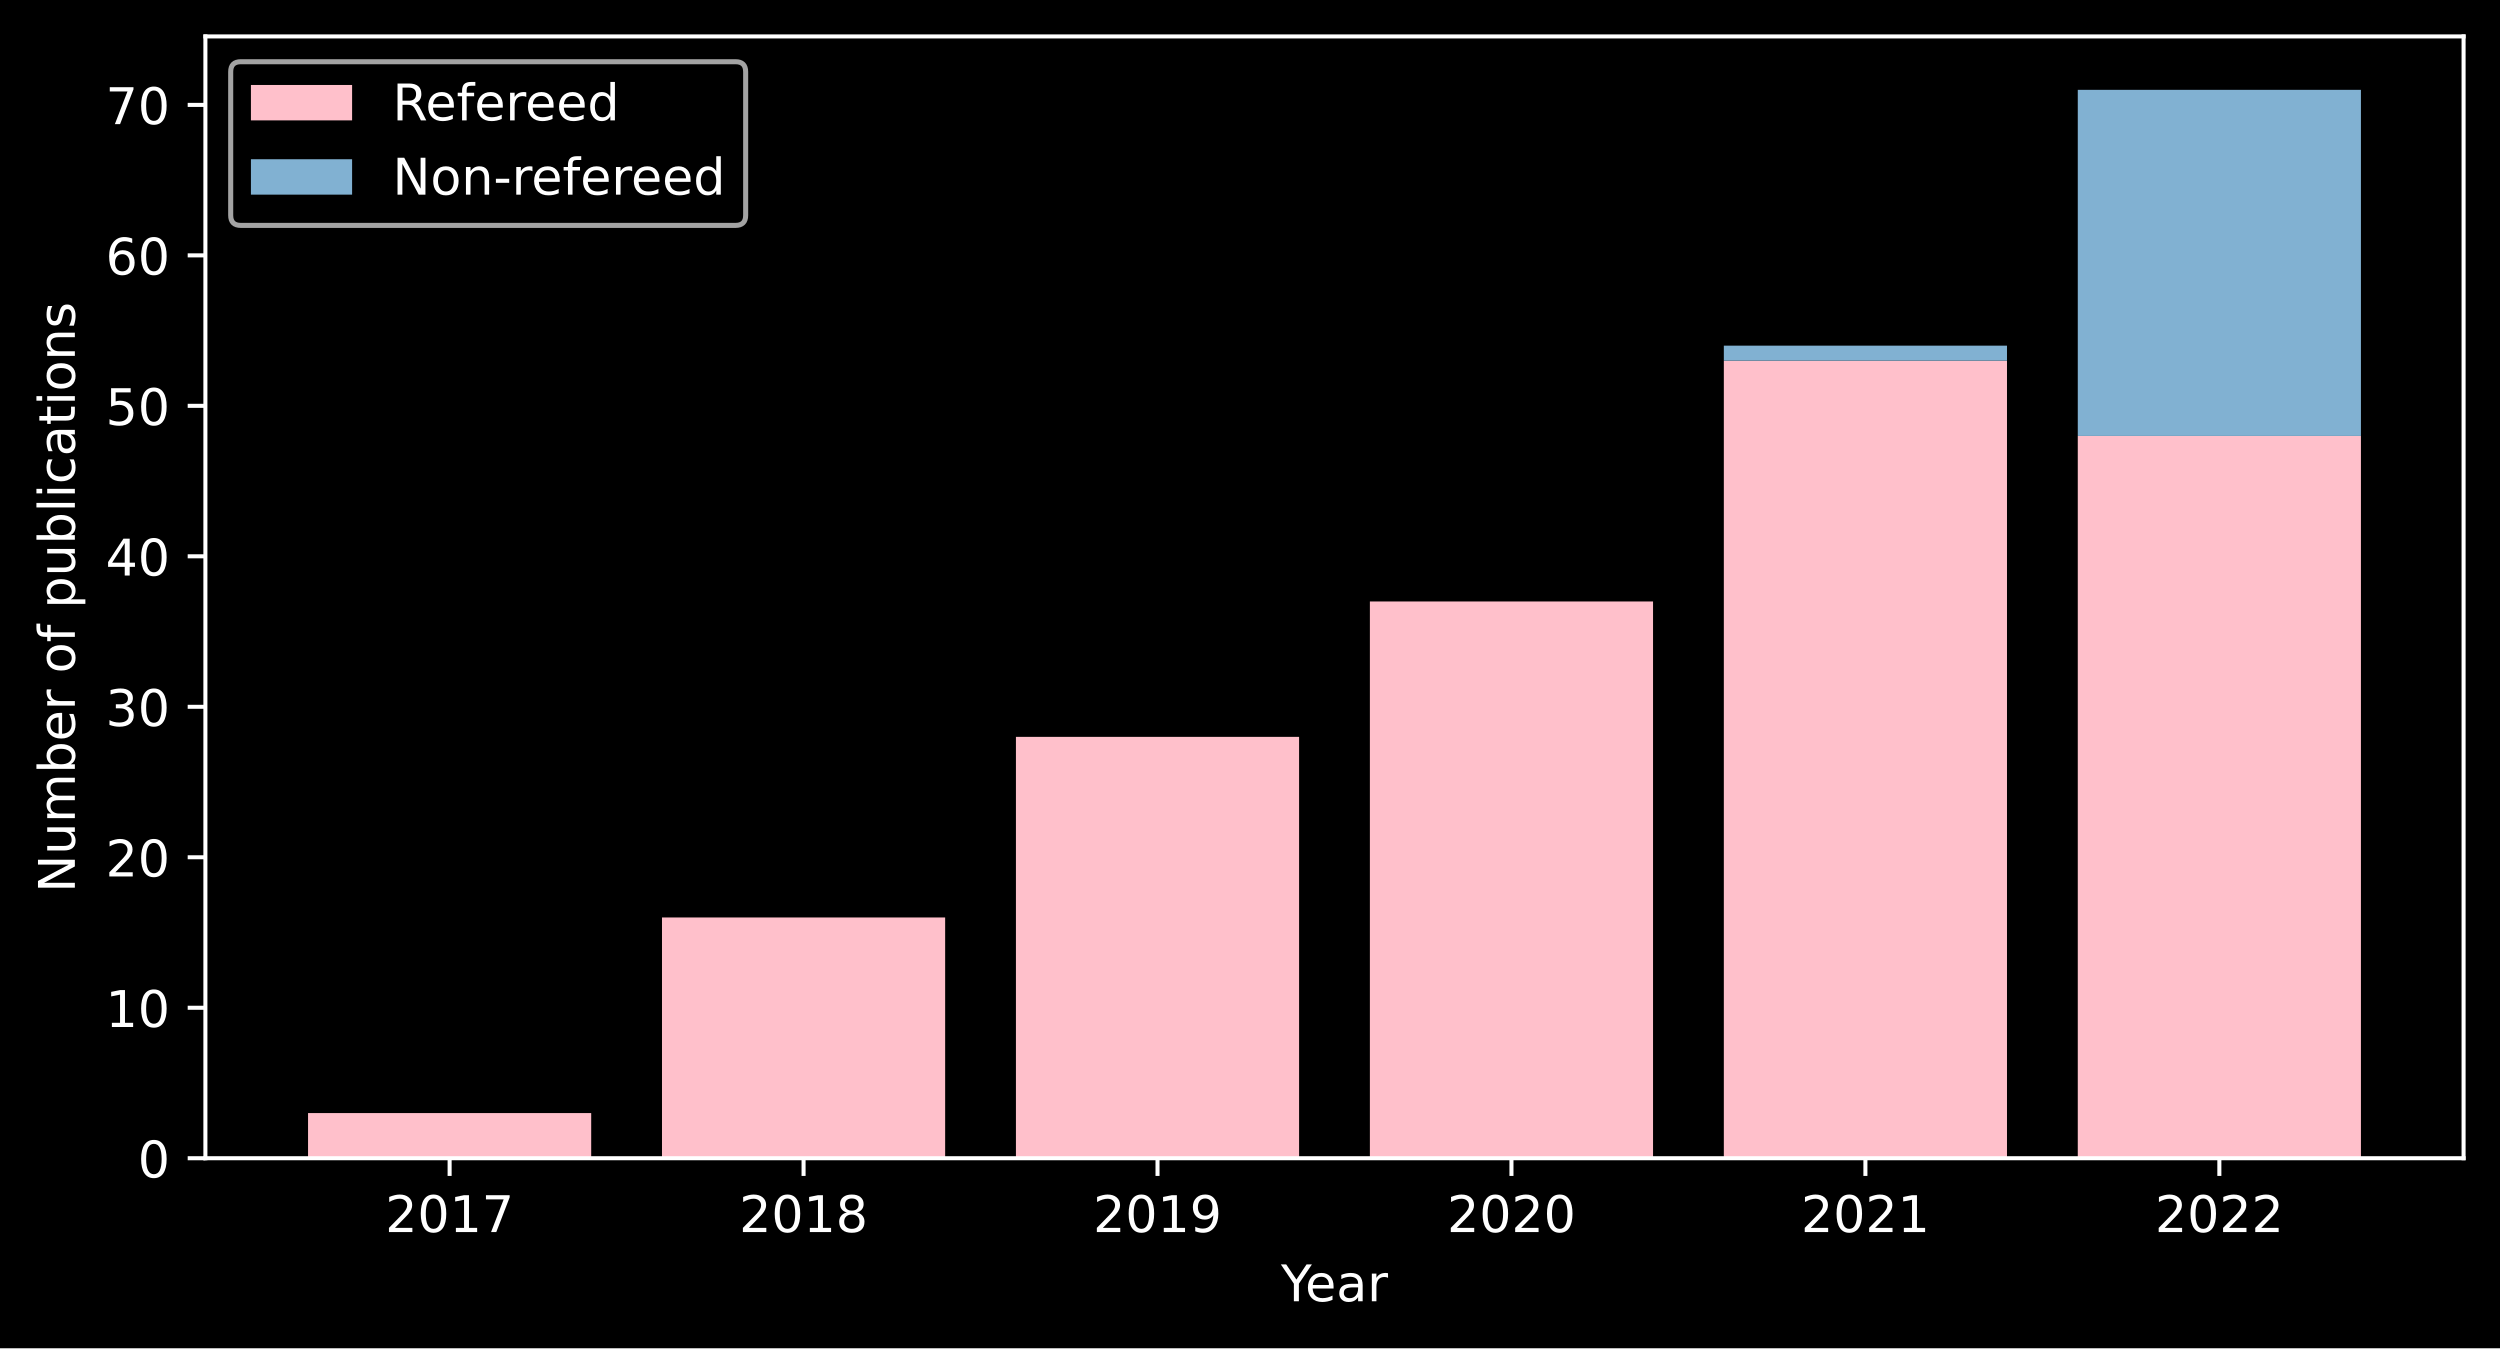
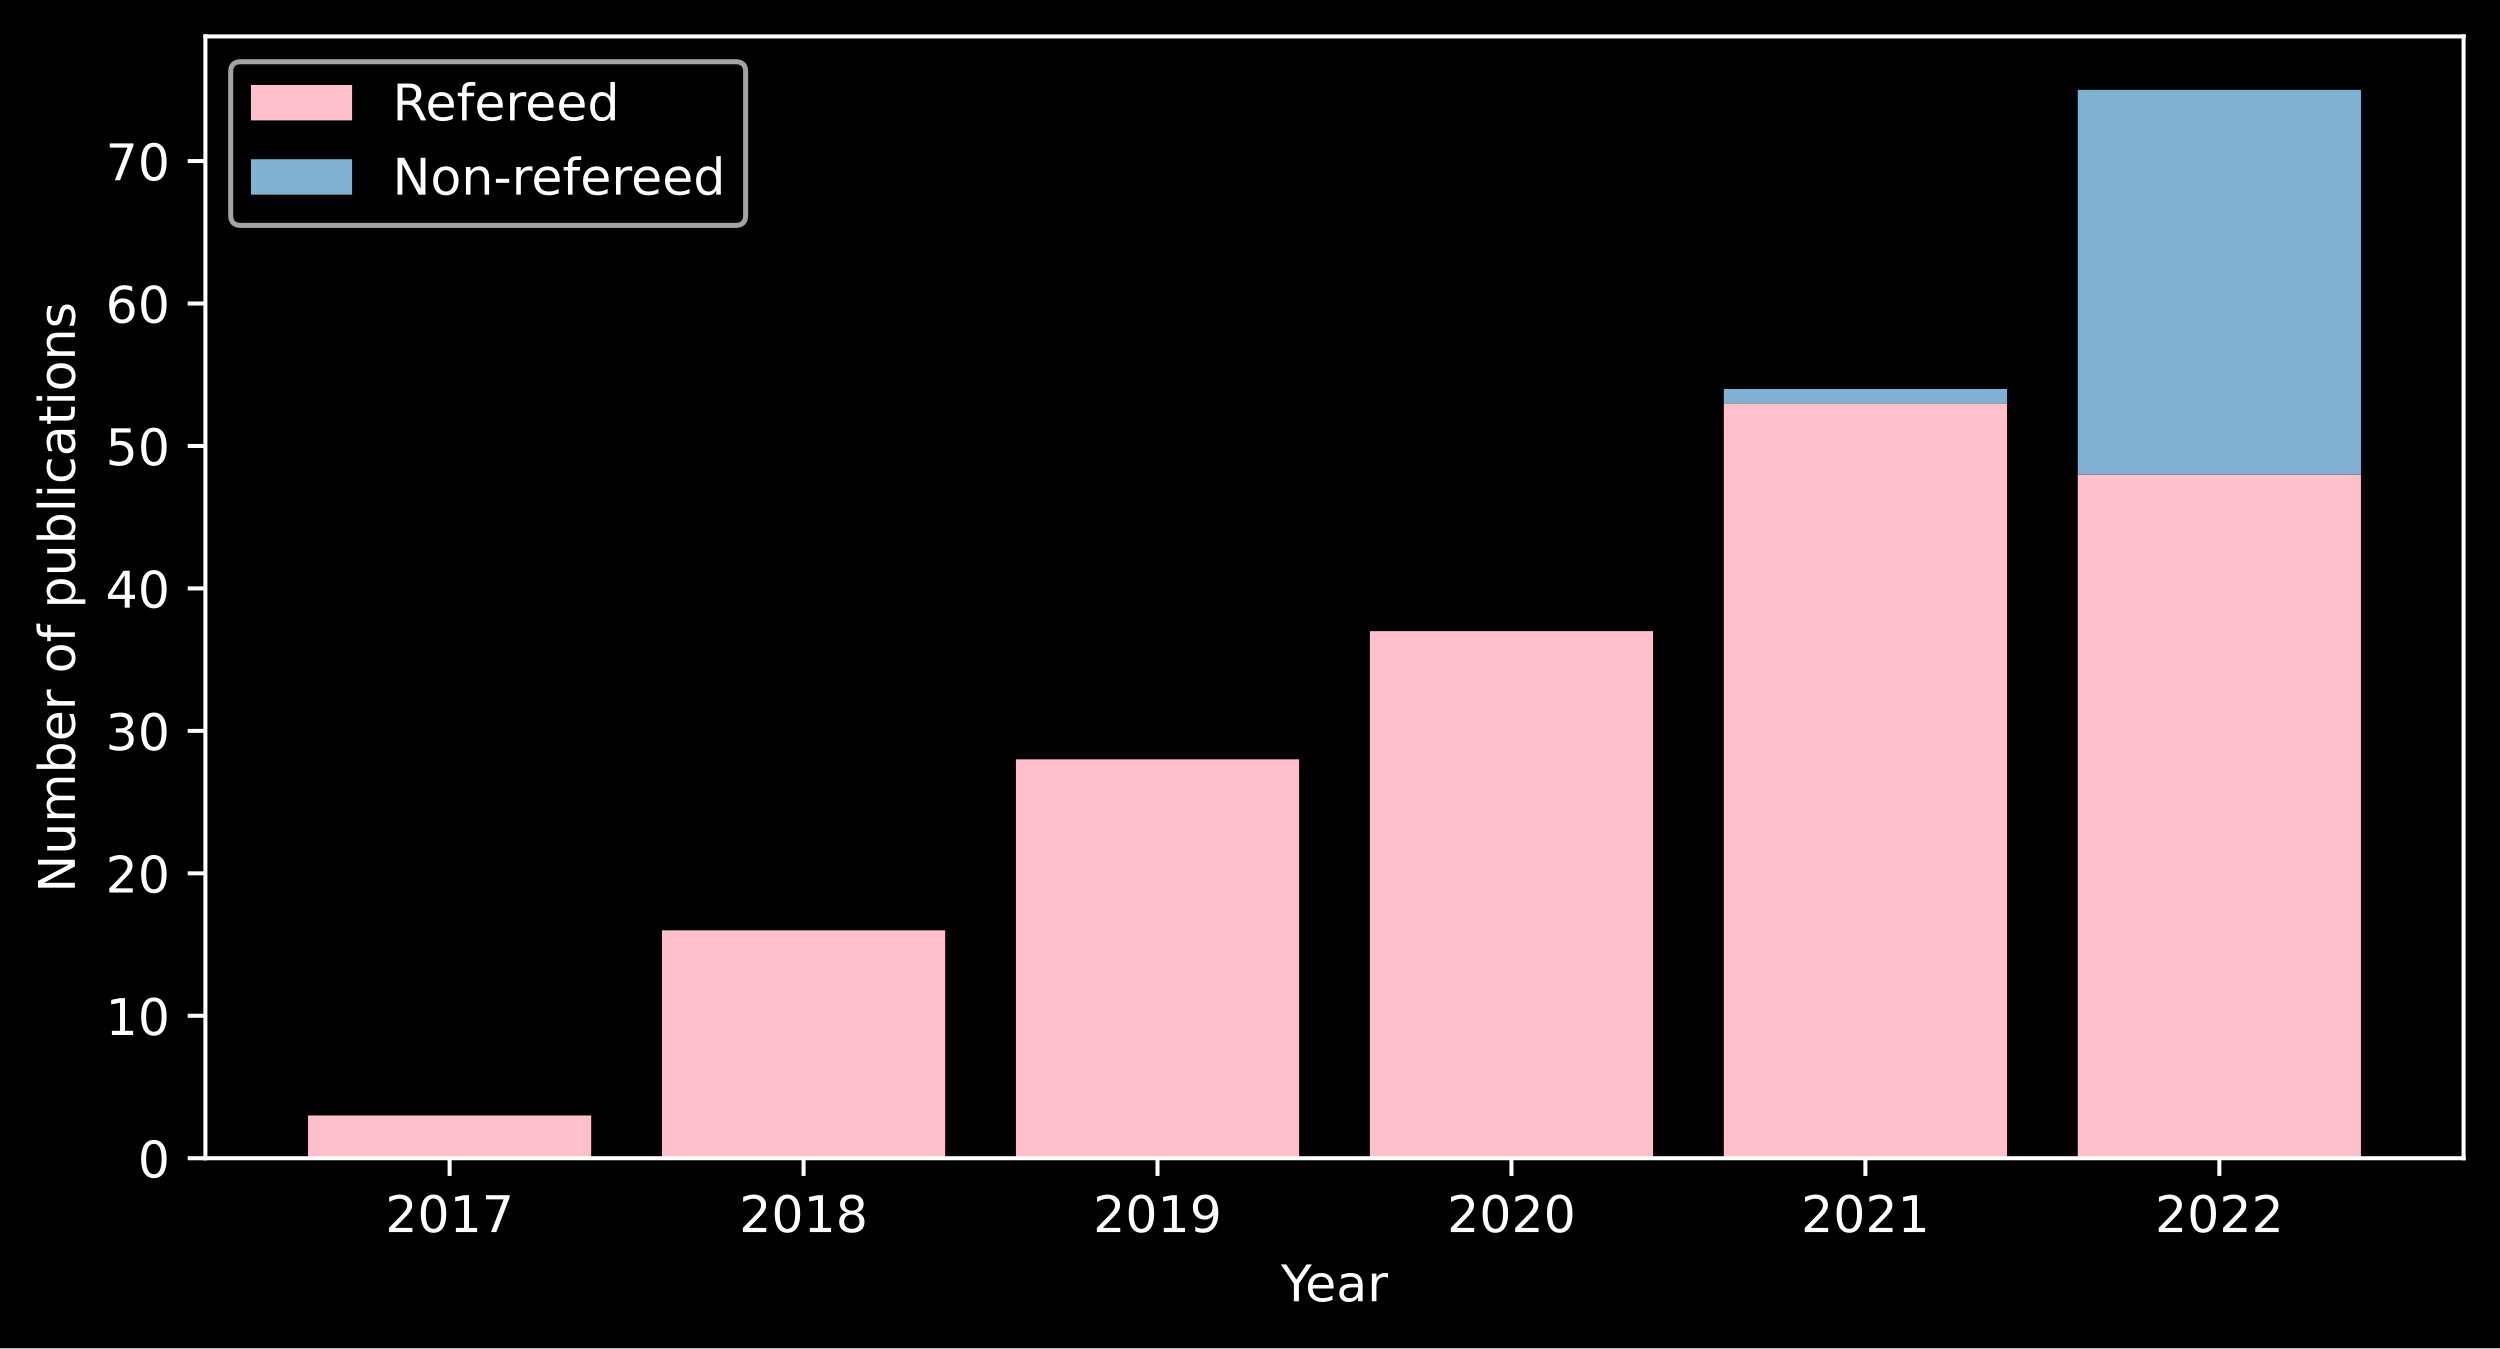
<svg xmlns="http://www.w3.org/2000/svg" xmlns:xlink="http://www.w3.org/1999/xlink" width="494.203pt" height="266.516pt" viewBox="0 0 494.203 266.516" version="1.1">
  <defs>
    <style type="text/css">*{stroke-linejoin: round; stroke-linecap: butt}</style>
  </defs>
  <g id="figure_1">
    <g id="patch_1">
      <path d="M 0 266.516  L 494.203 266.516  L 494.203 0  L 0 0  z " />
    </g>
    <g id="axes_1">
      <g id="patch_2">
        <path d="M 40.603 228.96  L 487.003 228.96  L 487.003 7.2  L 40.603 7.2  z " />
      </g>
      <g id="patch_3">
-         <path d="M 410.737 228.96  L 466.712 228.96  L 466.712 86.177  L 410.737 86.177  z " clip-path="url(#pb62e968412)" style="fill: #ffc0cb" />
+         <path d="M 410.737 228.96  L 466.712 228.96  L 466.712 93.792  L 410.737 93.792  z " clip-path="url(#p5347e12f03)" style="fill: #ffc0cb" />
      </g>
      <g id="patch_4">
-         <path d="M 340.769 228.96  L 396.744 228.96  L 396.744 71.304  L 340.769 71.304  z " clip-path="url(#pb62e968412)" style="fill: #ffc0cb" />
+         <path d="M 340.769 228.96  L 396.744 228.96  L 396.744 79.712  L 340.769 79.712  z " clip-path="url(#p5347e12f03)" style="fill: #ffc0cb" />
      </g>
      <g id="patch_5">
-         <path d="M 270.8 228.96  L 326.775 228.96  L 326.775 118.898  L 270.8 118.898  z " clip-path="url(#pb62e968412)" style="fill: #ffc0cb" />
+         <path d="M 270.8 228.96  L 326.775 228.96  L 326.775 124.768  L 270.8 124.768  z " clip-path="url(#p5347e12f03)" style="fill: #ffc0cb" />
      </g>
      <g id="patch_6">
-         <path d="M 200.831 228.96  L 256.806 228.96  L 256.806 145.67  L 200.831 145.67  z " clip-path="url(#pb62e968412)" style="fill: #ffc0cb" />
+         <path d="M 200.831 228.96  L 256.806 228.96  L 256.806 150.112  L 200.831 150.112  z " clip-path="url(#p5347e12f03)" style="fill: #ffc0cb" />
      </g>
      <g id="patch_7">
-         <path d="M 130.863 228.96  L 186.838 228.96  L 186.838 181.366  L 130.863 181.366  z " clip-path="url(#pb62e968412)" style="fill: #ffc0cb" />
+         <path d="M 130.863 228.96  L 186.838 228.96  L 186.838 183.904  L 130.863 183.904  z " clip-path="url(#p5347e12f03)" style="fill: #ffc0cb" />
      </g>
      <g id="patch_8">
-         <path d="M 60.894 228.96  L 116.869 228.96  L 116.869 220.036  L 60.894 220.036  z " clip-path="url(#pb62e968412)" style="fill: #ffc0cb" />
+         <path d="M 60.894 228.96  L 116.869 228.96  L 116.869 220.512  L 60.894 220.512  z " clip-path="url(#p5347e12f03)" style="fill: #ffc0cb" />
      </g>
      <g id="patch_9">
-         <path d="M 410.737 86.177  L 466.712 86.177  L 466.712 17.76  L 410.737 17.76  z " clip-path="url(#pb62e968412)" style="fill: #81b1d2" />
+         <path d="M 410.737 93.792  L 466.712 93.792  L 466.712 17.76  L 410.737 17.76  z " clip-path="url(#p5347e12f03)" style="fill: #81b1d2" />
      </g>
      <g id="patch_10">
-         <path d="M 340.769 71.304  L 396.744 71.304  L 396.744 68.329  L 340.769 68.329  z " clip-path="url(#pb62e968412)" style="fill: #81b1d2" />
+         <path d="M 340.769 79.712  L 396.744 79.712  L 396.744 76.896  L 340.769 76.896  z " clip-path="url(#p5347e12f03)" style="fill: #81b1d2" />
      </g>
      <g id="patch_11">
-         <path d="M 270.8 118.898  L 326.775 118.898  L 326.775 118.898  L 270.8 118.898  z " clip-path="url(#pb62e968412)" style="fill: #81b1d2" />
+         <path d="M 270.8 124.768  L 326.775 124.768  L 326.775 124.768  L 270.8 124.768  z " clip-path="url(#p5347e12f03)" style="fill: #81b1d2" />
      </g>
      <g id="patch_12">
-         <path d="M 200.831 145.67  L 256.806 145.67  L 256.806 145.67  L 200.831 145.67  z " clip-path="url(#pb62e968412)" style="fill: #81b1d2" />
+         <path d="M 200.831 150.112  L 256.806 150.112  L 256.806 150.112  L 200.831 150.112  z " clip-path="url(#p5347e12f03)" style="fill: #81b1d2" />
      </g>
      <g id="patch_13">
-         <path d="M 130.863 181.366  L 186.838 181.366  L 186.838 181.366  L 130.863 181.366  z " clip-path="url(#pb62e968412)" style="fill: #81b1d2" />
+         <path d="M 130.863 183.904  L 186.838 183.904  L 186.838 183.904  L 130.863 183.904  z " clip-path="url(#p5347e12f03)" style="fill: #81b1d2" />
      </g>
      <g id="patch_14">
-         <path d="M 60.894 220.036  L 116.869 220.036  L 116.869 220.036  L 60.894 220.036  z " clip-path="url(#pb62e968412)" style="fill: #81b1d2" />
+         <path d="M 60.894 220.512  L 116.869 220.512  L 116.869 220.512  L 60.894 220.512  z " clip-path="url(#p5347e12f03)" style="fill: #81b1d2" />
      </g>
      <g id="matplotlib.axis_1">
        <g id="xtick_1">
          <g id="line2d_1">
            <defs>
-               <path id="m8aff00355b" d="M 0 0  L 0 3.5  " style="stroke: #ffffff; stroke-width: 0.8" />
-             </defs>
-             <g>
-               <use xlink:href="#m8aff00355b" x="438.725" y="228.96" style="fill: #ffffff; stroke: #ffffff; stroke-width: 0.8" />
+               <path id="m7756081370" d="M 0 0  L 0 3.5  " style="stroke: #ffffff; stroke-width: 0.8" />
+             </defs>
+             <g>
+               <use xlink:href="#m7756081370" x="438.725" y="228.96" style="fill: #ffffff; stroke: #ffffff; stroke-width: 0.8" />
            </g>
          </g>
          <g id="text_1">
            <g style="fill: #ffffff" transform="translate(425.9998 243.5584) scale(0.1 -0.1)">
              <defs>
                <path id="DejaVuSans-32" d="M 1228 531  L 3431 531  L 3431 0  L 469 0  L 469 531  Q 828 903 1448 1529  Q 2069 2156 2228 2338  Q 2531 2678 2651 2914  Q 2772 3150 2772 3378  Q 2772 3750 2511 3984  Q 2250 4219 1831 4219  Q 1534 4219 1204 4116  Q 875 4013 500 3803  L 500 4441  Q 881 4594 1212 4672  Q 1544 4750 1819 4750  Q 2544 4750 2975 4387  Q 3406 4025 3406 3419  Q 3406 3131 3298 2873  Q 3191 2616 2906 2266  Q 2828 2175 2409 1742  Q 1991 1309 1228 531  z " transform="scale(0.015625)" />
                <path id="DejaVuSans-30" d="M 2034 4250  Q 1547 4250 1301 3770  Q 1056 3291 1056 2328  Q 1056 1369 1301 889  Q 1547 409 2034 409  Q 2525 409 2770 889  Q 3016 1369 3016 2328  Q 3016 3291 2770 3770  Q 2525 4250 2034 4250  z M 2034 4750  Q 2819 4750 3233 4129  Q 3647 3509 3647 2328  Q 3647 1150 3233 529  Q 2819 -91 2034 -91  Q 1250 -91 836 529  Q 422 1150 422 2328  Q 422 3509 836 4129  Q 1250 4750 2034 4750  z " transform="scale(0.015625)" />
              </defs>
              <use xlink:href="#DejaVuSans-32" />
              <use xlink:href="#DejaVuSans-30" x="63.623" />
              <use xlink:href="#DejaVuSans-32" x="127.246" />
              <use xlink:href="#DejaVuSans-32" x="190.869" />
            </g>
          </g>
        </g>
        <g id="xtick_2">
          <g id="line2d_2">
            <g>
-               <use xlink:href="#m8aff00355b" x="368.756" y="228.96" style="fill: #ffffff; stroke: #ffffff; stroke-width: 0.8" />
+               <use xlink:href="#m7756081370" x="368.756" y="228.96" style="fill: #ffffff; stroke: #ffffff; stroke-width: 0.8" />
            </g>
          </g>
          <g id="text_2">
            <g style="fill: #ffffff" transform="translate(356.0311 243.5584) scale(0.1 -0.1)">
              <defs>
                <path id="DejaVuSans-31" d="M 794 531  L 1825 531  L 1825 4091  L 703 3866  L 703 4441  L 1819 4666  L 2450 4666  L 2450 531  L 3481 531  L 3481 0  L 794 0  L 794 531  z " transform="scale(0.015625)" />
              </defs>
              <use xlink:href="#DejaVuSans-32" />
              <use xlink:href="#DejaVuSans-30" x="63.623" />
              <use xlink:href="#DejaVuSans-32" x="127.246" />
              <use xlink:href="#DejaVuSans-31" x="190.869" />
            </g>
          </g>
        </g>
        <g id="xtick_3">
          <g id="line2d_3">
            <g>
-               <use xlink:href="#m8aff00355b" x="298.787" y="228.96" style="fill: #ffffff; stroke: #ffffff; stroke-width: 0.8" />
+               <use xlink:href="#m7756081370" x="298.787" y="228.96" style="fill: #ffffff; stroke: #ffffff; stroke-width: 0.8" />
            </g>
          </g>
          <g id="text_3">
            <g style="fill: #ffffff" transform="translate(286.0625 243.5584) scale(0.1 -0.1)">
              <use xlink:href="#DejaVuSans-32" />
              <use xlink:href="#DejaVuSans-30" x="63.623" />
              <use xlink:href="#DejaVuSans-32" x="127.246" />
              <use xlink:href="#DejaVuSans-30" x="190.869" />
            </g>
          </g>
        </g>
        <g id="xtick_4">
          <g id="line2d_4">
            <g>
-               <use xlink:href="#m8aff00355b" x="228.819" y="228.96" style="fill: #ffffff; stroke: #ffffff; stroke-width: 0.8" />
+               <use xlink:href="#m7756081370" x="228.819" y="228.96" style="fill: #ffffff; stroke: #ffffff; stroke-width: 0.8" />
            </g>
          </g>
          <g id="text_4">
            <g style="fill: #ffffff" transform="translate(216.0938 243.5584) scale(0.1 -0.1)">
              <defs>
                <path id="DejaVuSans-39" d="M 703 97  L 703 672  Q 941 559 1184 500  Q 1428 441 1663 441  Q 2288 441 2617 861  Q 2947 1281 2994 2138  Q 2813 1869 2534 1725  Q 2256 1581 1919 1581  Q 1219 1581 811 2004  Q 403 2428 403 3163  Q 403 3881 828 4315  Q 1253 4750 1959 4750  Q 2769 4750 3195 4129  Q 3622 3509 3622 2328  Q 3622 1225 3098 567  Q 2575 -91 1691 -91  Q 1453 -91 1209 -44  Q 966 3 703 97  z M 1959 2075  Q 2384 2075 2632 2365  Q 2881 2656 2881 3163  Q 2881 3666 2632 3958  Q 2384 4250 1959 4250  Q 1534 4250 1286 3958  Q 1038 3666 1038 3163  Q 1038 2656 1286 2365  Q 1534 2075 1959 2075  z " transform="scale(0.015625)" />
              </defs>
              <use xlink:href="#DejaVuSans-32" />
              <use xlink:href="#DejaVuSans-30" x="63.623" />
              <use xlink:href="#DejaVuSans-31" x="127.246" />
              <use xlink:href="#DejaVuSans-39" x="190.869" />
            </g>
          </g>
        </g>
        <g id="xtick_5">
          <g id="line2d_5">
            <g>
-               <use xlink:href="#m8aff00355b" x="158.85" y="228.96" style="fill: #ffffff; stroke: #ffffff; stroke-width: 0.8" />
+               <use xlink:href="#m7756081370" x="158.85" y="228.96" style="fill: #ffffff; stroke: #ffffff; stroke-width: 0.8" />
            </g>
          </g>
          <g id="text_5">
            <g style="fill: #ffffff" transform="translate(146.1251 243.5584) scale(0.1 -0.1)">
              <defs>
                <path id="DejaVuSans-38" d="M 2034 2216  Q 1584 2216 1326 1975  Q 1069 1734 1069 1313  Q 1069 891 1326 650  Q 1584 409 2034 409  Q 2484 409 2743 651  Q 3003 894 3003 1313  Q 3003 1734 2745 1975  Q 2488 2216 2034 2216  z M 1403 2484  Q 997 2584 770 2862  Q 544 3141 544 3541  Q 544 4100 942 4425  Q 1341 4750 2034 4750  Q 2731 4750 3128 4425  Q 3525 4100 3525 3541  Q 3525 3141 3298 2862  Q 3072 2584 2669 2484  Q 3125 2378 3379 2068  Q 3634 1759 3634 1313  Q 3634 634 3220 271  Q 2806 -91 2034 -91  Q 1263 -91 848 271  Q 434 634 434 1313  Q 434 1759 690 2068  Q 947 2378 1403 2484  z M 1172 3481  Q 1172 3119 1398 2916  Q 1625 2713 2034 2713  Q 2441 2713 2670 2916  Q 2900 3119 2900 3481  Q 2900 3844 2670 4047  Q 2441 4250 2034 4250  Q 1625 4250 1398 4047  Q 1172 3844 1172 3481  z " transform="scale(0.015625)" />
              </defs>
              <use xlink:href="#DejaVuSans-32" />
              <use xlink:href="#DejaVuSans-30" x="63.623" />
              <use xlink:href="#DejaVuSans-31" x="127.246" />
              <use xlink:href="#DejaVuSans-38" x="190.869" />
            </g>
          </g>
        </g>
        <g id="xtick_6">
          <g id="line2d_6">
            <g>
-               <use xlink:href="#m8aff00355b" x="88.881" y="228.96" style="fill: #ffffff; stroke: #ffffff; stroke-width: 0.8" />
+               <use xlink:href="#m7756081370" x="88.881" y="228.96" style="fill: #ffffff; stroke: #ffffff; stroke-width: 0.8" />
            </g>
          </g>
          <g id="text_6">
            <g style="fill: #ffffff" transform="translate(76.1565 243.5584) scale(0.1 -0.1)">
              <defs>
                <path id="DejaVuSans-37" d="M 525 4666  L 3525 4666  L 3525 4397  L 1831 0  L 1172 0  L 2766 4134  L 525 4134  L 525 4666  z " transform="scale(0.015625)" />
              </defs>
              <use xlink:href="#DejaVuSans-32" />
              <use xlink:href="#DejaVuSans-30" x="63.623" />
              <use xlink:href="#DejaVuSans-31" x="127.246" />
              <use xlink:href="#DejaVuSans-37" x="190.869" />
            </g>
          </g>
        </g>
        <g id="text_7">
          <g style="fill: #ffffff" transform="translate(253.2156 257.2366) scale(0.1 -0.1)">
            <defs>
              <path id="DejaVuSans-59" d="M -13 4666  L 666 4666  L 1959 2747  L 3244 4666  L 3922 4666  L 2272 2222  L 2272 0  L 1638 0  L 1638 2222  L -13 4666  z " transform="scale(0.015625)" />
              <path id="DejaVuSans-65" d="M 3597 1894  L 3597 1613  L 953 1613  Q 991 1019 1311 708  Q 1631 397 2203 397  Q 2534 397 2845 478  Q 3156 559 3463 722  L 3463 178  Q 3153 47 2828 -22  Q 2503 -91 2169 -91  Q 1331 -91 842 396  Q 353 884 353 1716  Q 353 2575 817 3079  Q 1281 3584 2069 3584  Q 2775 3584 3186 3129  Q 3597 2675 3597 1894  z M 3022 2063  Q 3016 2534 2758 2815  Q 2500 3097 2075 3097  Q 1594 3097 1305 2825  Q 1016 2553 972 2059  L 3022 2063  z " transform="scale(0.015625)" />
              <path id="DejaVuSans-61" d="M 2194 1759  Q 1497 1759 1228 1600  Q 959 1441 959 1056  Q 959 750 1161 570  Q 1363 391 1709 391  Q 2188 391 2477 730  Q 2766 1069 2766 1631  L 2766 1759  L 2194 1759  z M 3341 1997  L 3341 0  L 2766 0  L 2766 531  Q 2569 213 2275 61  Q 1981 -91 1556 -91  Q 1019 -91 701 211  Q 384 513 384 1019  Q 384 1609 779 1909  Q 1175 2209 1959 2209  L 2766 2209  L 2766 2266  Q 2766 2663 2505 2880  Q 2244 3097 1772 3097  Q 1472 3097 1187 3025  Q 903 2953 641 2809  L 641 3341  Q 956 3463 1253 3523  Q 1550 3584 1831 3584  Q 2591 3584 2966 3190  Q 3341 2797 3341 1997  z " transform="scale(0.015625)" />
              <path id="DejaVuSans-72" d="M 2631 2963  Q 2534 3019 2420 3045  Q 2306 3072 2169 3072  Q 1681 3072 1420 2755  Q 1159 2438 1159 1844  L 1159 0  L 581 0  L 581 3500  L 1159 3500  L 1159 2956  Q 1341 3275 1631 3429  Q 1922 3584 2338 3584  Q 2397 3584 2469 3576  Q 2541 3569 2628 3553  L 2631 2963  z " transform="scale(0.015625)" />
            </defs>
            <use xlink:href="#DejaVuSans-59" />
            <use xlink:href="#DejaVuSans-65" x="47.834" />
            <use xlink:href="#DejaVuSans-61" x="109.357" />
            <use xlink:href="#DejaVuSans-72" x="170.637" />
          </g>
        </g>
      </g>
      <g id="matplotlib.axis_2">
        <g id="ytick_1">
          <g id="line2d_7">
            <defs>
-               <path id="m6ba9277370" d="M 0 0  L -3.5 0  " style="stroke: #ffffff; stroke-width: 0.8" />
-             </defs>
-             <g>
-               <use xlink:href="#m6ba9277370" x="40.603" y="228.96" style="fill: #ffffff; stroke: #ffffff; stroke-width: 0.8" />
+               <path id="ma1abb36fa7" d="M 0 0  L -3.5 0  " style="stroke: #ffffff; stroke-width: 0.8" />
+             </defs>
+             <g>
+               <use xlink:href="#ma1abb36fa7" x="40.603" y="228.96" style="fill: #ffffff; stroke: #ffffff; stroke-width: 0.8" />
            </g>
          </g>
          <g id="text_8">
            <g style="fill: #ffffff" transform="translate(27.24063 232.7592) scale(0.1 -0.1)">
              <use xlink:href="#DejaVuSans-30" />
            </g>
          </g>
        </g>
        <g id="ytick_2">
          <g id="line2d_8">
            <g>
-               <use xlink:href="#m6ba9277370" x="40.603" y="199.214" style="fill: #ffffff; stroke: #ffffff; stroke-width: 0.8" />
+               <use xlink:href="#ma1abb36fa7" x="40.603" y="200.8" style="fill: #ffffff; stroke: #ffffff; stroke-width: 0.8" />
            </g>
          </g>
          <g id="text_9">
-             <g style="fill: #ffffff" transform="translate(20.87813 203.0127) scale(0.1 -0.1)">
+             <g style="fill: #ffffff" transform="translate(20.87813 204.5992) scale(0.1 -0.1)">
              <use xlink:href="#DejaVuSans-31" />
              <use xlink:href="#DejaVuSans-30" x="63.623" />
            </g>
          </g>
        </g>
        <g id="ytick_3">
          <g id="line2d_9">
            <g>
-               <use xlink:href="#m6ba9277370" x="40.603" y="169.467" style="fill: #ffffff; stroke: #ffffff; stroke-width: 0.8" />
+               <use xlink:href="#ma1abb36fa7" x="40.603" y="172.64" style="fill: #ffffff; stroke: #ffffff; stroke-width: 0.8" />
            </g>
          </g>
          <g id="text_10">
-             <g style="fill: #ffffff" transform="translate(20.87813 173.2663) scale(0.1 -0.1)">
+             <g style="fill: #ffffff" transform="translate(20.87813 176.4392) scale(0.1 -0.1)">
              <use xlink:href="#DejaVuSans-32" />
              <use xlink:href="#DejaVuSans-30" x="63.623" />
            </g>
          </g>
        </g>
        <g id="ytick_4">
          <g id="line2d_10">
            <g>
-               <use xlink:href="#m6ba9277370" x="40.603" y="139.721" style="fill: #ffffff; stroke: #ffffff; stroke-width: 0.8" />
+               <use xlink:href="#ma1abb36fa7" x="40.603" y="144.48" style="fill: #ffffff; stroke: #ffffff; stroke-width: 0.8" />
            </g>
          </g>
          <g id="text_11">
-             <g style="fill: #ffffff" transform="translate(20.87813 143.5198) scale(0.1 -0.1)">
+             <g style="fill: #ffffff" transform="translate(20.87813 148.2792) scale(0.1 -0.1)">
              <defs>
                <path id="DejaVuSans-33" d="M 2597 2516  Q 3050 2419 3304 2112  Q 3559 1806 3559 1356  Q 3559 666 3084 287  Q 2609 -91 1734 -91  Q 1441 -91 1130 -33  Q 819 25 488 141  L 488 750  Q 750 597 1062 519  Q 1375 441 1716 441  Q 2309 441 2620 675  Q 2931 909 2931 1356  Q 2931 1769 2642 2001  Q 2353 2234 1838 2234  L 1294 2234  L 1294 2753  L 1863 2753  Q 2328 2753 2575 2939  Q 2822 3125 2822 3475  Q 2822 3834 2567 4026  Q 2313 4219 1838 4219  Q 1578 4219 1281 4162  Q 984 4106 628 3988  L 628 4550  Q 988 4650 1302 4700  Q 1616 4750 1894 4750  Q 2613 4750 3031 4423  Q 3450 4097 3450 3541  Q 3450 3153 3228 2886  Q 3006 2619 2597 2516  z " transform="scale(0.015625)" />
              </defs>
              <use xlink:href="#DejaVuSans-33" />
              <use xlink:href="#DejaVuSans-30" x="63.623" />
            </g>
          </g>
        </g>
        <g id="ytick_5">
          <g id="line2d_11">
            <g>
-               <use xlink:href="#m6ba9277370" x="40.603" y="109.974" style="fill: #ffffff; stroke: #ffffff; stroke-width: 0.8" />
+               <use xlink:href="#ma1abb36fa7" x="40.603" y="116.32" style="fill: #ffffff; stroke: #ffffff; stroke-width: 0.8" />
            </g>
          </g>
          <g id="text_12">
-             <g style="fill: #ffffff" transform="translate(20.87813 113.7733) scale(0.1 -0.1)">
+             <g style="fill: #ffffff" transform="translate(20.87813 120.1192) scale(0.1 -0.1)">
              <defs>
                <path id="DejaVuSans-34" d="M 2419 4116  L 825 1625  L 2419 1625  L 2419 4116  z M 2253 4666  L 3047 4666  L 3047 1625  L 3713 1625  L 3713 1100  L 3047 1100  L 3047 0  L 2419 0  L 2419 1100  L 313 1100  L 313 1709  L 2253 4666  z " transform="scale(0.015625)" />
              </defs>
              <use xlink:href="#DejaVuSans-34" />
              <use xlink:href="#DejaVuSans-30" x="63.623" />
            </g>
          </g>
        </g>
        <g id="ytick_6">
          <g id="line2d_12">
            <g>
-               <use xlink:href="#m6ba9277370" x="40.603" y="80.228" style="fill: #ffffff; stroke: #ffffff; stroke-width: 0.8" />
+               <use xlink:href="#ma1abb36fa7" x="40.603" y="88.16" style="fill: #ffffff; stroke: #ffffff; stroke-width: 0.8" />
            </g>
          </g>
          <g id="text_13">
-             <g style="fill: #ffffff" transform="translate(20.87813 84.02682) scale(0.1 -0.1)">
+             <g style="fill: #ffffff" transform="translate(20.87813 91.95922) scale(0.1 -0.1)">
              <defs>
                <path id="DejaVuSans-35" d="M 691 4666  L 3169 4666  L 3169 4134  L 1269 4134  L 1269 2991  Q 1406 3038 1543 3061  Q 1681 3084 1819 3084  Q 2600 3084 3056 2656  Q 3513 2228 3513 1497  Q 3513 744 3044 326  Q 2575 -91 1722 -91  Q 1428 -91 1123 -41  Q 819 9 494 109  L 494 744  Q 775 591 1075 516  Q 1375 441 1709 441  Q 2250 441 2565 725  Q 2881 1009 2881 1497  Q 2881 1984 2565 2268  Q 2250 2553 1709 2553  Q 1456 2553 1204 2497  Q 953 2441 691 2322  L 691 4666  z " transform="scale(0.015625)" />
              </defs>
              <use xlink:href="#DejaVuSans-35" />
              <use xlink:href="#DejaVuSans-30" x="63.623" />
            </g>
          </g>
        </g>
        <g id="ytick_7">
          <g id="line2d_13">
            <g>
-               <use xlink:href="#m6ba9277370" x="40.603" y="50.481" style="fill: #ffffff; stroke: #ffffff; stroke-width: 0.8" />
+               <use xlink:href="#ma1abb36fa7" x="40.603" y="60" style="fill: #ffffff; stroke: #ffffff; stroke-width: 0.8" />
            </g>
          </g>
          <g id="text_14">
-             <g style="fill: #ffffff" transform="translate(20.87813 54.28035) scale(0.1 -0.1)">
+             <g style="fill: #ffffff" transform="translate(20.87813 63.79922) scale(0.1 -0.1)">
              <defs>
                <path id="DejaVuSans-36" d="M 2113 2584  Q 1688 2584 1439 2293  Q 1191 2003 1191 1497  Q 1191 994 1439 701  Q 1688 409 2113 409  Q 2538 409 2786 701  Q 3034 994 3034 1497  Q 3034 2003 2786 2293  Q 2538 2584 2113 2584  z M 3366 4563  L 3366 3988  Q 3128 4100 2886 4159  Q 2644 4219 2406 4219  Q 1781 4219 1451 3797  Q 1122 3375 1075 2522  Q 1259 2794 1537 2939  Q 1816 3084 2150 3084  Q 2853 3084 3261 2657  Q 3669 2231 3669 1497  Q 3669 778 3244 343  Q 2819 -91 2113 -91  Q 1303 -91 875 529  Q 447 1150 447 2328  Q 447 3434 972 4092  Q 1497 4750 2381 4750  Q 2619 4750 2861 4703  Q 3103 4656 3366 4563  z " transform="scale(0.015625)" />
              </defs>
              <use xlink:href="#DejaVuSans-36" />
              <use xlink:href="#DejaVuSans-30" x="63.623" />
            </g>
          </g>
        </g>
        <g id="ytick_8">
          <g id="line2d_14">
            <g>
-               <use xlink:href="#m6ba9277370" x="40.603" y="20.735" style="fill: #ffffff; stroke: #ffffff; stroke-width: 0.8" />
+               <use xlink:href="#ma1abb36fa7" x="40.603" y="31.84" style="fill: #ffffff; stroke: #ffffff; stroke-width: 0.8" />
            </g>
          </g>
          <g id="text_15">
-             <g style="fill: #ffffff" transform="translate(20.87813 24.53387) scale(0.1 -0.1)">
+             <g style="fill: #ffffff" transform="translate(20.87813 35.63922) scale(0.1 -0.1)">
              <use xlink:href="#DejaVuSans-37" />
              <use xlink:href="#DejaVuSans-30" x="63.623" />
            </g>
          </g>
        </g>
        <g id="text_16">
          <g style="fill: #ffffff" transform="translate(14.79844 176.4542) rotate(-90) scale(0.1 -0.1)">
            <defs>
              <path id="DejaVuSans-4e" d="M 628 4666  L 1478 4666  L 3547 763  L 3547 4666  L 4159 4666  L 4159 0  L 3309 0  L 1241 3903  L 1241 0  L 628 0  L 628 4666  z " transform="scale(0.015625)" />
              <path id="DejaVuSans-75" d="M 544 1381  L 544 3500  L 1119 3500  L 1119 1403  Q 1119 906 1312 657  Q 1506 409 1894 409  Q 2359 409 2629 706  Q 2900 1003 2900 1516  L 2900 3500  L 3475 3500  L 3475 0  L 2900 0  L 2900 538  Q 2691 219 2414 64  Q 2138 -91 1772 -91  Q 1169 -91 856 284  Q 544 659 544 1381  z M 1991 3584  L 1991 3584  z " transform="scale(0.015625)" />
              <path id="DejaVuSans-6d" d="M 3328 2828  Q 3544 3216 3844 3400  Q 4144 3584 4550 3584  Q 5097 3584 5394 3201  Q 5691 2819 5691 2113  L 5691 0  L 5113 0  L 5113 2094  Q 5113 2597 4934 2840  Q 4756 3084 4391 3084  Q 3944 3084 3684 2787  Q 3425 2491 3425 1978  L 3425 0  L 2847 0  L 2847 2094  Q 2847 2600 2669 2842  Q 2491 3084 2119 3084  Q 1678 3084 1418 2786  Q 1159 2488 1159 1978  L 1159 0  L 581 0  L 581 3500  L 1159 3500  L 1159 2956  Q 1356 3278 1631 3431  Q 1906 3584 2284 3584  Q 2666 3584 2933 3390  Q 3200 3197 3328 2828  z " transform="scale(0.015625)" />
              <path id="DejaVuSans-62" d="M 3116 1747  Q 3116 2381 2855 2742  Q 2594 3103 2138 3103  Q 1681 3103 1420 2742  Q 1159 2381 1159 1747  Q 1159 1113 1420 752  Q 1681 391 2138 391  Q 2594 391 2855 752  Q 3116 1113 3116 1747  z M 1159 2969  Q 1341 3281 1617 3432  Q 1894 3584 2278 3584  Q 2916 3584 3314 3078  Q 3713 2572 3713 1747  Q 3713 922 3314 415  Q 2916 -91 2278 -91  Q 1894 -91 1617 61  Q 1341 213 1159 525  L 1159 0  L 581 0  L 581 4863  L 1159 4863  L 1159 2969  z " transform="scale(0.015625)" />
              <path id="DejaVuSans-20" transform="scale(0.015625)" />
              <path id="DejaVuSans-6f" d="M 1959 3097  Q 1497 3097 1228 2736  Q 959 2375 959 1747  Q 959 1119 1226 758  Q 1494 397 1959 397  Q 2419 397 2687 759  Q 2956 1122 2956 1747  Q 2956 2369 2687 2733  Q 2419 3097 1959 3097  z M 1959 3584  Q 2709 3584 3137 3096  Q 3566 2609 3566 1747  Q 3566 888 3137 398  Q 2709 -91 1959 -91  Q 1206 -91 779 398  Q 353 888 353 1747  Q 353 2609 779 3096  Q 1206 3584 1959 3584  z " transform="scale(0.015625)" />
              <path id="DejaVuSans-66" d="M 2375 4863  L 2375 4384  L 1825 4384  Q 1516 4384 1395 4259  Q 1275 4134 1275 3809  L 1275 3500  L 2222 3500  L 2222 3053  L 1275 3053  L 1275 0  L 697 0  L 697 3053  L 147 3053  L 147 3500  L 697 3500  L 697 3744  Q 697 4328 969 4595  Q 1241 4863 1831 4863  L 2375 4863  z " transform="scale(0.015625)" />
              <path id="DejaVuSans-70" d="M 1159 525  L 1159 -1331  L 581 -1331  L 581 3500  L 1159 3500  L 1159 2969  Q 1341 3281 1617 3432  Q 1894 3584 2278 3584  Q 2916 3584 3314 3078  Q 3713 2572 3713 1747  Q 3713 922 3314 415  Q 2916 -91 2278 -91  Q 1894 -91 1617 61  Q 1341 213 1159 525  z M 3116 1747  Q 3116 2381 2855 2742  Q 2594 3103 2138 3103  Q 1681 3103 1420 2742  Q 1159 2381 1159 1747  Q 1159 1113 1420 752  Q 1681 391 2138 391  Q 2594 391 2855 752  Q 3116 1113 3116 1747  z " transform="scale(0.015625)" />
              <path id="DejaVuSans-6c" d="M 603 4863  L 1178 4863  L 1178 0  L 603 0  L 603 4863  z " transform="scale(0.015625)" />
              <path id="DejaVuSans-69" d="M 603 3500  L 1178 3500  L 1178 0  L 603 0  L 603 3500  z M 603 4863  L 1178 4863  L 1178 4134  L 603 4134  L 603 4863  z " transform="scale(0.015625)" />
              <path id="DejaVuSans-63" d="M 3122 3366  L 3122 2828  Q 2878 2963 2633 3030  Q 2388 3097 2138 3097  Q 1578 3097 1268 2742  Q 959 2388 959 1747  Q 959 1106 1268 751  Q 1578 397 2138 397  Q 2388 397 2633 464  Q 2878 531 3122 666  L 3122 134  Q 2881 22 2623 -34  Q 2366 -91 2075 -91  Q 1284 -91 818 406  Q 353 903 353 1747  Q 353 2603 823 3093  Q 1294 3584 2113 3584  Q 2378 3584 2631 3529  Q 2884 3475 3122 3366  z " transform="scale(0.015625)" />
              <path id="DejaVuSans-74" d="M 1172 4494  L 1172 3500  L 2356 3500  L 2356 3053  L 1172 3053  L 1172 1153  Q 1172 725 1289 603  Q 1406 481 1766 481  L 2356 481  L 2356 0  L 1766 0  Q 1100 0 847 248  Q 594 497 594 1153  L 594 3053  L 172 3053  L 172 3500  L 594 3500  L 594 4494  L 1172 4494  z " transform="scale(0.015625)" />
              <path id="DejaVuSans-6e" d="M 3513 2113  L 3513 0  L 2938 0  L 2938 2094  Q 2938 2591 2744 2837  Q 2550 3084 2163 3084  Q 1697 3084 1428 2787  Q 1159 2491 1159 1978  L 1159 0  L 581 0  L 581 3500  L 1159 3500  L 1159 2956  Q 1366 3272 1645 3428  Q 1925 3584 2291 3584  Q 2894 3584 3203 3211  Q 3513 2838 3513 2113  z " transform="scale(0.015625)" />
              <path id="DejaVuSans-73" d="M 2834 3397  L 2834 2853  Q 2591 2978 2328 3040  Q 2066 3103 1784 3103  Q 1356 3103 1142 2972  Q 928 2841 928 2578  Q 928 2378 1081 2264  Q 1234 2150 1697 2047  L 1894 2003  Q 2506 1872 2764 1633  Q 3022 1394 3022 966  Q 3022 478 2636 193  Q 2250 -91 1575 -91  Q 1294 -91 989 -36  Q 684 19 347 128  L 347 722  Q 666 556 975 473  Q 1284 391 1588 391  Q 1994 391 2212 530  Q 2431 669 2431 922  Q 2431 1156 2273 1281  Q 2116 1406 1581 1522  L 1381 1569  Q 847 1681 609 1914  Q 372 2147 372 2553  Q 372 3047 722 3315  Q 1072 3584 1716 3584  Q 2034 3584 2315 3537  Q 2597 3491 2834 3397  z " transform="scale(0.015625)" />
            </defs>
            <use xlink:href="#DejaVuSans-4e" />
            <use xlink:href="#DejaVuSans-75" x="74.805" />
            <use xlink:href="#DejaVuSans-6d" x="138.184" />
            <use xlink:href="#DejaVuSans-62" x="235.596" />
            <use xlink:href="#DejaVuSans-65" x="299.072" />
            <use xlink:href="#DejaVuSans-72" x="360.596" />
            <use xlink:href="#DejaVuSans-20" x="401.709" />
            <use xlink:href="#DejaVuSans-6f" x="433.496" />
            <use xlink:href="#DejaVuSans-66" x="494.678" />
            <use xlink:href="#DejaVuSans-20" x="529.883" />
            <use xlink:href="#DejaVuSans-70" x="561.67" />
            <use xlink:href="#DejaVuSans-75" x="625.146" />
            <use xlink:href="#DejaVuSans-62" x="688.525" />
            <use xlink:href="#DejaVuSans-6c" x="752.002" />
            <use xlink:href="#DejaVuSans-69" x="779.785" />
            <use xlink:href="#DejaVuSans-63" x="807.568" />
            <use xlink:href="#DejaVuSans-61" x="862.549" />
            <use xlink:href="#DejaVuSans-74" x="923.828" />
            <use xlink:href="#DejaVuSans-69" x="963.037" />
            <use xlink:href="#DejaVuSans-6f" x="990.82" />
            <use xlink:href="#DejaVuSans-6e" x="1052.002" />
            <use xlink:href="#DejaVuSans-73" x="1115.381" />
          </g>
        </g>
      </g>
      <g id="patch_15">
        <path d="M 40.603 228.96  L 40.603 7.2  " style="fill: none; stroke: #ffffff; stroke-width: 0.8; stroke-linejoin: miter; stroke-linecap: square" />
      </g>
      <g id="patch_16">
        <path d="M 487.003 228.96  L 487.003 7.2  " style="fill: none; stroke: #ffffff; stroke-width: 0.8; stroke-linejoin: miter; stroke-linecap: square" />
      </g>
      <g id="patch_17">
        <path d="M 40.603 228.96  L 487.003 228.96  " style="fill: none; stroke: #ffffff; stroke-width: 0.8; stroke-linejoin: miter; stroke-linecap: square" />
      </g>
      <g id="patch_18">
        <path d="M 40.603 7.2  L 487.003 7.2  " style="fill: none; stroke: #ffffff; stroke-width: 0.8; stroke-linejoin: miter; stroke-linecap: square" />
      </g>
      <g id="legend_1">
        <g id="patch_19">
          <path d="M 47.603 44.556  L 145.402 44.556  Q 147.402 44.556 147.402 42.556  L 147.402 14.2  Q 147.402 12.2 145.402 12.2  L 47.603 12.2  Q 45.603 12.2 45.603 14.2  L 45.603 42.556  Q 45.603 44.556 47.603 44.556  z " style="opacity: 0.8; stroke: #cccccc; stroke-linejoin: miter" />
        </g>
        <g id="patch_20">
          <path d="M 49.603 23.798  L 69.603 23.798  L 69.603 16.798  L 49.603 16.798  z " style="fill: #ffc0cb" />
        </g>
        <g id="text_17">
          <g style="fill: #ffffff" transform="translate(77.60313 23.79844) scale(0.1 -0.1)">
            <defs>
              <path id="DejaVuSans-52" d="M 2841 2188  Q 3044 2119 3236 1894  Q 3428 1669 3622 1275  L 4263 0  L 3584 0  L 2988 1197  Q 2756 1666 2539 1819  Q 2322 1972 1947 1972  L 1259 1972  L 1259 0  L 628 0  L 628 4666  L 2053 4666  Q 2853 4666 3247 4331  Q 3641 3997 3641 3322  Q 3641 2881 3436 2590  Q 3231 2300 2841 2188  z M 1259 4147  L 1259 2491  L 2053 2491  Q 2509 2491 2742 2702  Q 2975 2913 2975 3322  Q 2975 3731 2742 3939  Q 2509 4147 2053 4147  L 1259 4147  z " transform="scale(0.015625)" />
              <path id="DejaVuSans-64" d="M 2906 2969  L 2906 4863  L 3481 4863  L 3481 0  L 2906 0  L 2906 525  Q 2725 213 2448 61  Q 2172 -91 1784 -91  Q 1150 -91 751 415  Q 353 922 353 1747  Q 353 2572 751 3078  Q 1150 3584 1784 3584  Q 2172 3584 2448 3432  Q 2725 3281 2906 2969  z M 947 1747  Q 947 1113 1208 752  Q 1469 391 1925 391  Q 2381 391 2643 752  Q 2906 1113 2906 1747  Q 2906 2381 2643 2742  Q 2381 3103 1925 3103  Q 1469 3103 1208 2742  Q 947 2381 947 1747  z " transform="scale(0.015625)" />
            </defs>
            <use xlink:href="#DejaVuSans-52" />
            <use xlink:href="#DejaVuSans-65" x="64.982" />
            <use xlink:href="#DejaVuSans-66" x="126.506" />
            <use xlink:href="#DejaVuSans-65" x="161.711" />
            <use xlink:href="#DejaVuSans-72" x="223.234" />
            <use xlink:href="#DejaVuSans-65" x="262.098" />
            <use xlink:href="#DejaVuSans-65" x="323.621" />
            <use xlink:href="#DejaVuSans-64" x="385.145" />
          </g>
        </g>
        <g id="patch_21">
          <path d="M 49.603 38.477  L 69.603 38.477  L 69.603 31.477  L 49.603 31.477  z " style="fill: #81b1d2" />
        </g>
        <g id="text_18">
          <g style="fill: #ffffff" transform="translate(77.60313 38.47656) scale(0.1 -0.1)">
            <defs>
              <path id="DejaVuSans-2d" d="M 313 2009  L 1997 2009  L 1997 1497  L 313 1497  L 313 2009  z " transform="scale(0.015625)" />
            </defs>
            <use xlink:href="#DejaVuSans-4e" />
            <use xlink:href="#DejaVuSans-6f" x="74.805" />
            <use xlink:href="#DejaVuSans-6e" x="135.986" />
            <use xlink:href="#DejaVuSans-2d" x="199.365" />
            <use xlink:href="#DejaVuSans-72" x="235.449" />
            <use xlink:href="#DejaVuSans-65" x="274.312" />
            <use xlink:href="#DejaVuSans-66" x="335.836" />
            <use xlink:href="#DejaVuSans-65" x="371.041" />
            <use xlink:href="#DejaVuSans-72" x="432.564" />
            <use xlink:href="#DejaVuSans-65" x="471.428" />
            <use xlink:href="#DejaVuSans-65" x="532.951" />
            <use xlink:href="#DejaVuSans-64" x="594.475" />
          </g>
        </g>
      </g>
    </g>
  </g>
  <defs>
-     <clipPath id="pb62e968412">
+     <clipPath id="p5347e12f03">
      <rect x="40.603" y="7.2" width="446.4" height="221.76" />
    </clipPath>
  </defs>
</svg>
